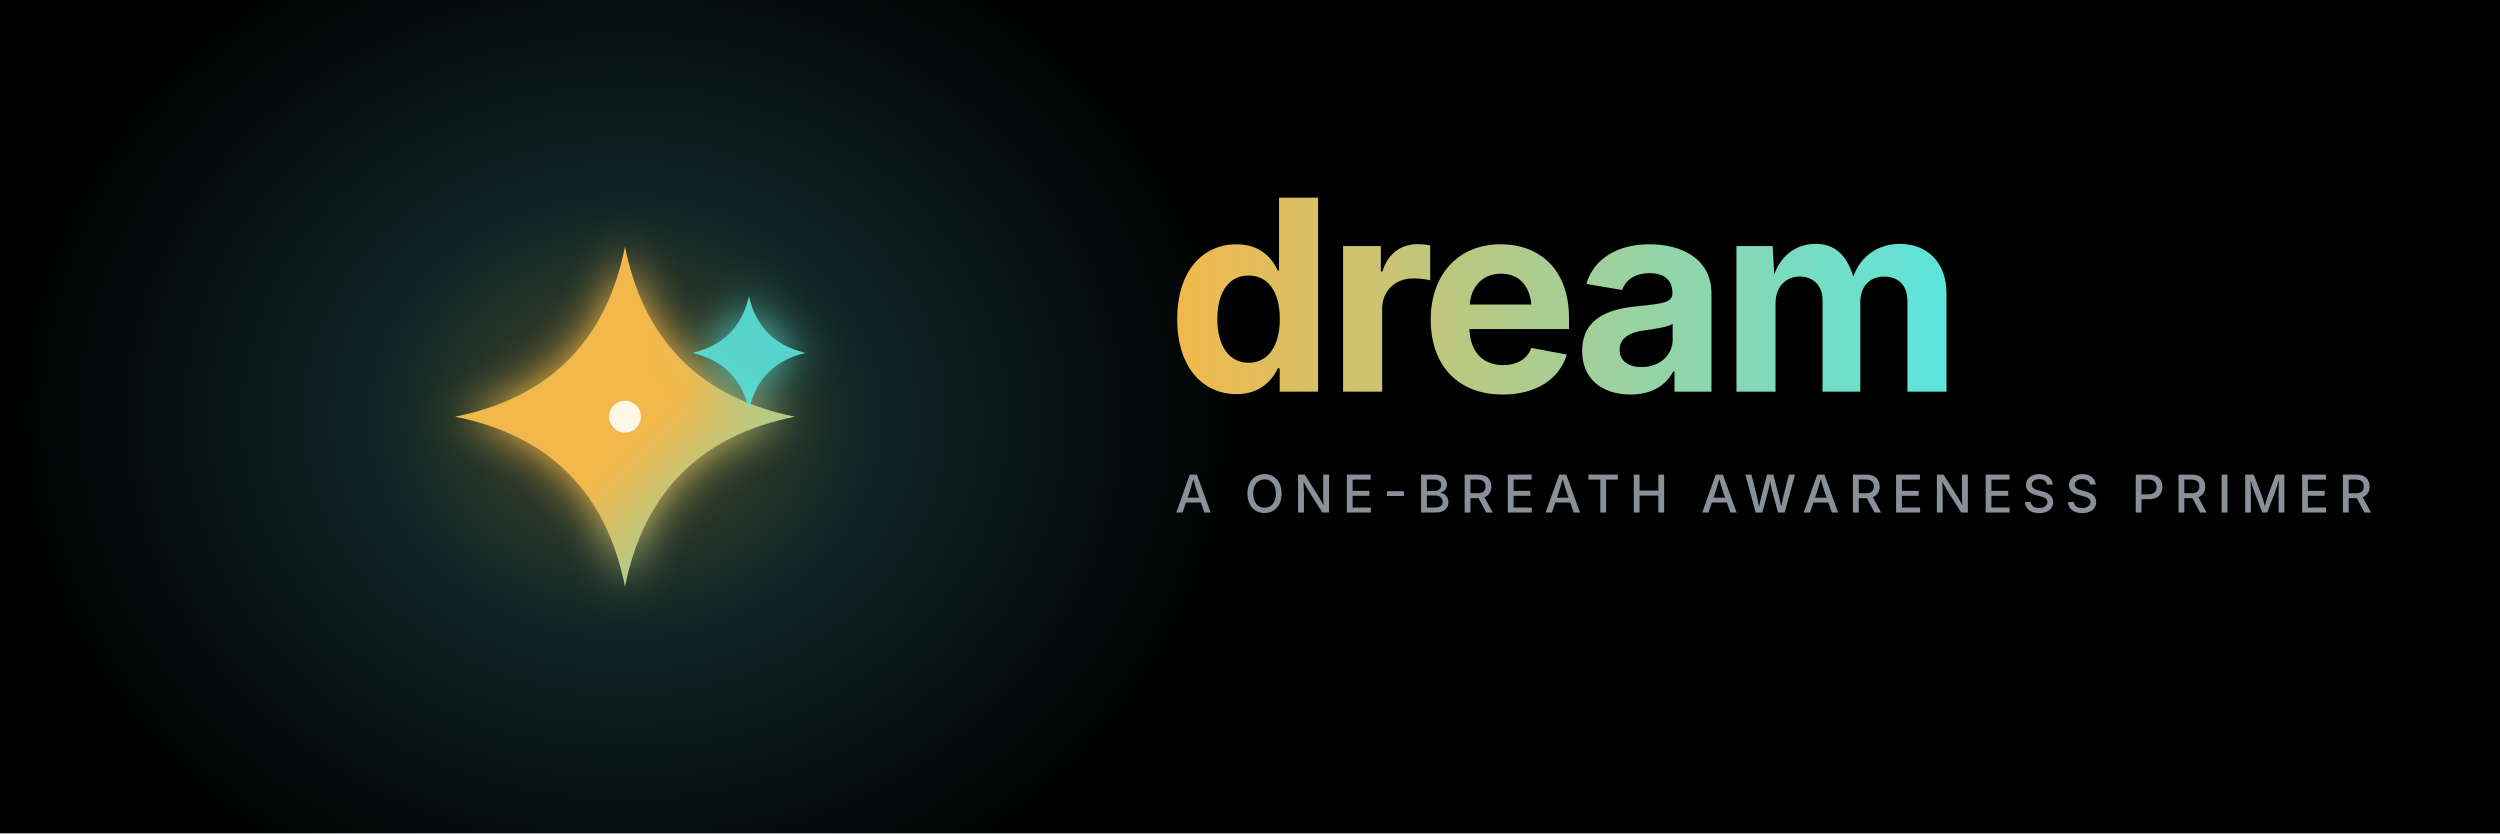
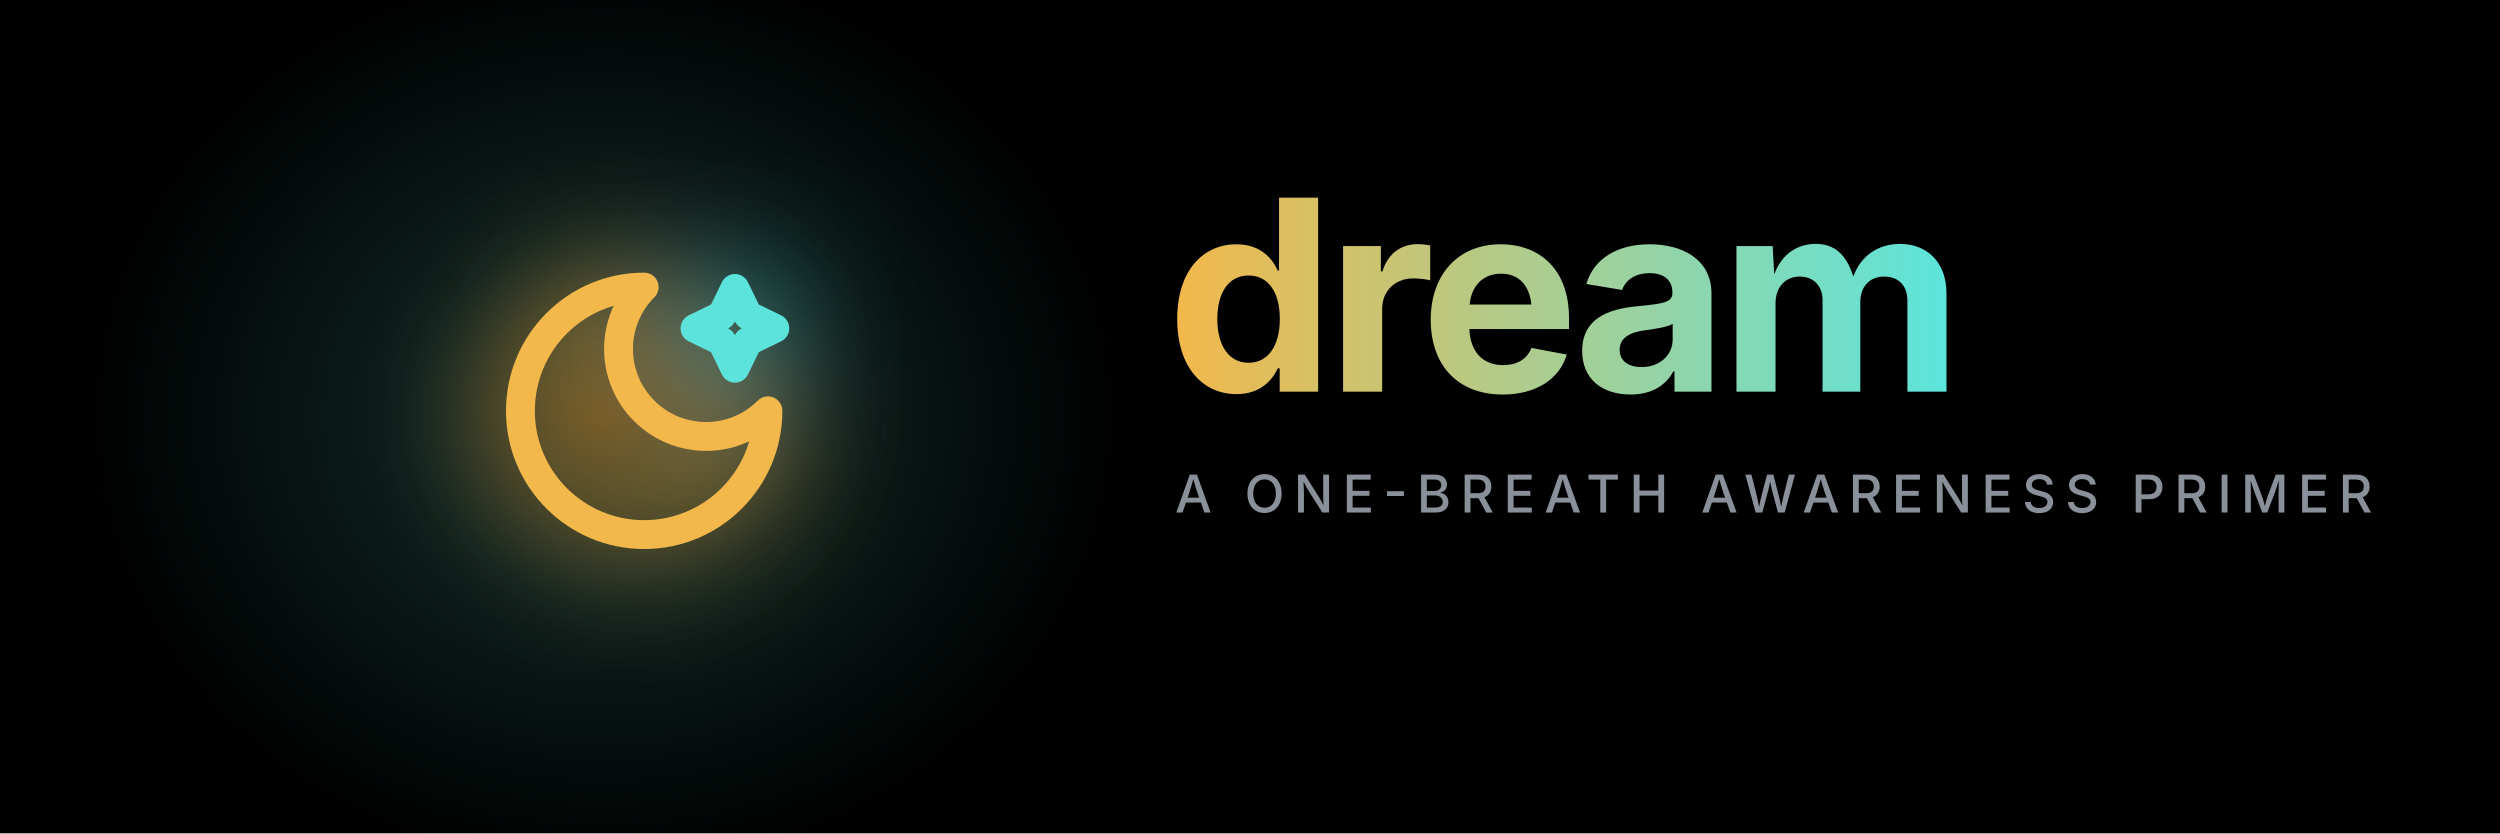
<svg xmlns="http://www.w3.org/2000/svg" viewBox="0 0 1200 400" role="img" aria-label="dream — a one-breath awareness primer">
  <defs>
-     <linearGradient id="spark" x1="0" y1="0" x2="1" y2="1">
+     <linearGradient id="lum" x1="150" y1="120" x2="430" y2="290" gradientUnits="userSpaceOnUse">
      <stop offset="0" stop-color="#F2B84B" />
-       <stop offset=".55" stop-color="#F2B84B" />
      <stop offset="1" stop-color="#5CE4DC" />
    </linearGradient>
    <linearGradient id="word" x1="0" y1="0" x2="1" y2="0">
      <stop offset="0" stop-color="#F2B84B" />
      <stop offset="1" stop-color="#5CE4DC" />
    </linearGradient>
    <radialGradient id="halo" cx="50%" cy="50%" r="50%">
-       <stop offset="0" stop-color="#F2B84B" stop-opacity=".38" />
-       <stop offset=".4" stop-color="#5CE4DC" stop-opacity=".16" />
+       <stop offset="0" stop-color="#F2B84B" stop-opacity=".30" />
+       <stop offset=".4" stop-color="#5CE4DC" stop-opacity=".13" />
      <stop offset="1" stop-color="#5CE4DC" stop-opacity="0" />
    </radialGradient>
-     <filter id="glow" x="-80%" y="-80%" width="260%" height="260%">
-       <feGaussianBlur stdDeviation="6" result="b" />
+     <filter id="glow" x="-60%" y="-60%" width="220%" height="220%">
+       <feGaussianBlur stdDeviation="4.5" result="b" />
      <feMerge>
        <feMergeNode in="b" />
        <feMergeNode in="SourceGraphic" />
      </feMerge>
    </filter>
  </defs>
  <rect width="1200" height="400" fill="#000000" />
-   <ellipse cx="300" cy="200" rx="300" ry="260" fill="url(#halo)" />
-   <g transform="translate(300 200) scale(1.7)">
-     <path filter="url(#glow)" fill="url(#spark)" d="M0 -48 Q8 -8 48 0 Q8 8 0 48 Q-8 8 -48 0 Q-8 -8 0 -48 Z" />
-     <path filter="url(#glow)" fill="#5CE4DC" opacity=".9" d="M35 -34 Q38 -21 51 -18 Q38 -15 35 -2 Q32 -15 19 -18 Q32 -21 35 -34 Z" />
-     <circle r="4.5" fill="#FFF7E6" />
+   <ellipse cx="290" cy="200" rx="250" ry="220" fill="url(#halo)" />
+   <g transform="translate(230 118) scale(6.6)" fill="none" stroke-width="2.1" stroke-linecap="round" stroke-linejoin="round" filter="url(#glow)">
+     <path d="M12 3a6 6 0 0 0 9 9 9 9 0 1 1-9-9Z" stroke="url(#lum)" />
+     <path d="M18.6 3.1 19.55 5.05 21.5 6 19.55 6.95 18.6 8.9 17.65 6.95 15.7 6 17.65 5.05 Z" stroke="#5CE4DC" />
  </g>
  <text x="560" y="188" font-family="'Inter','Segoe UI',system-ui,-apple-system,sans-serif" font-size="128" font-weight="700" letter-spacing="-4" fill="url(#word)">dream</text>
  <text x="564" y="246" font-family="'Inter','Segoe UI',system-ui,-apple-system,sans-serif" font-size="25" font-weight="500" letter-spacing="4.5" fill="#8A9099">A ONE-BREATH AWARENESS PRIMER</text>
</svg>
